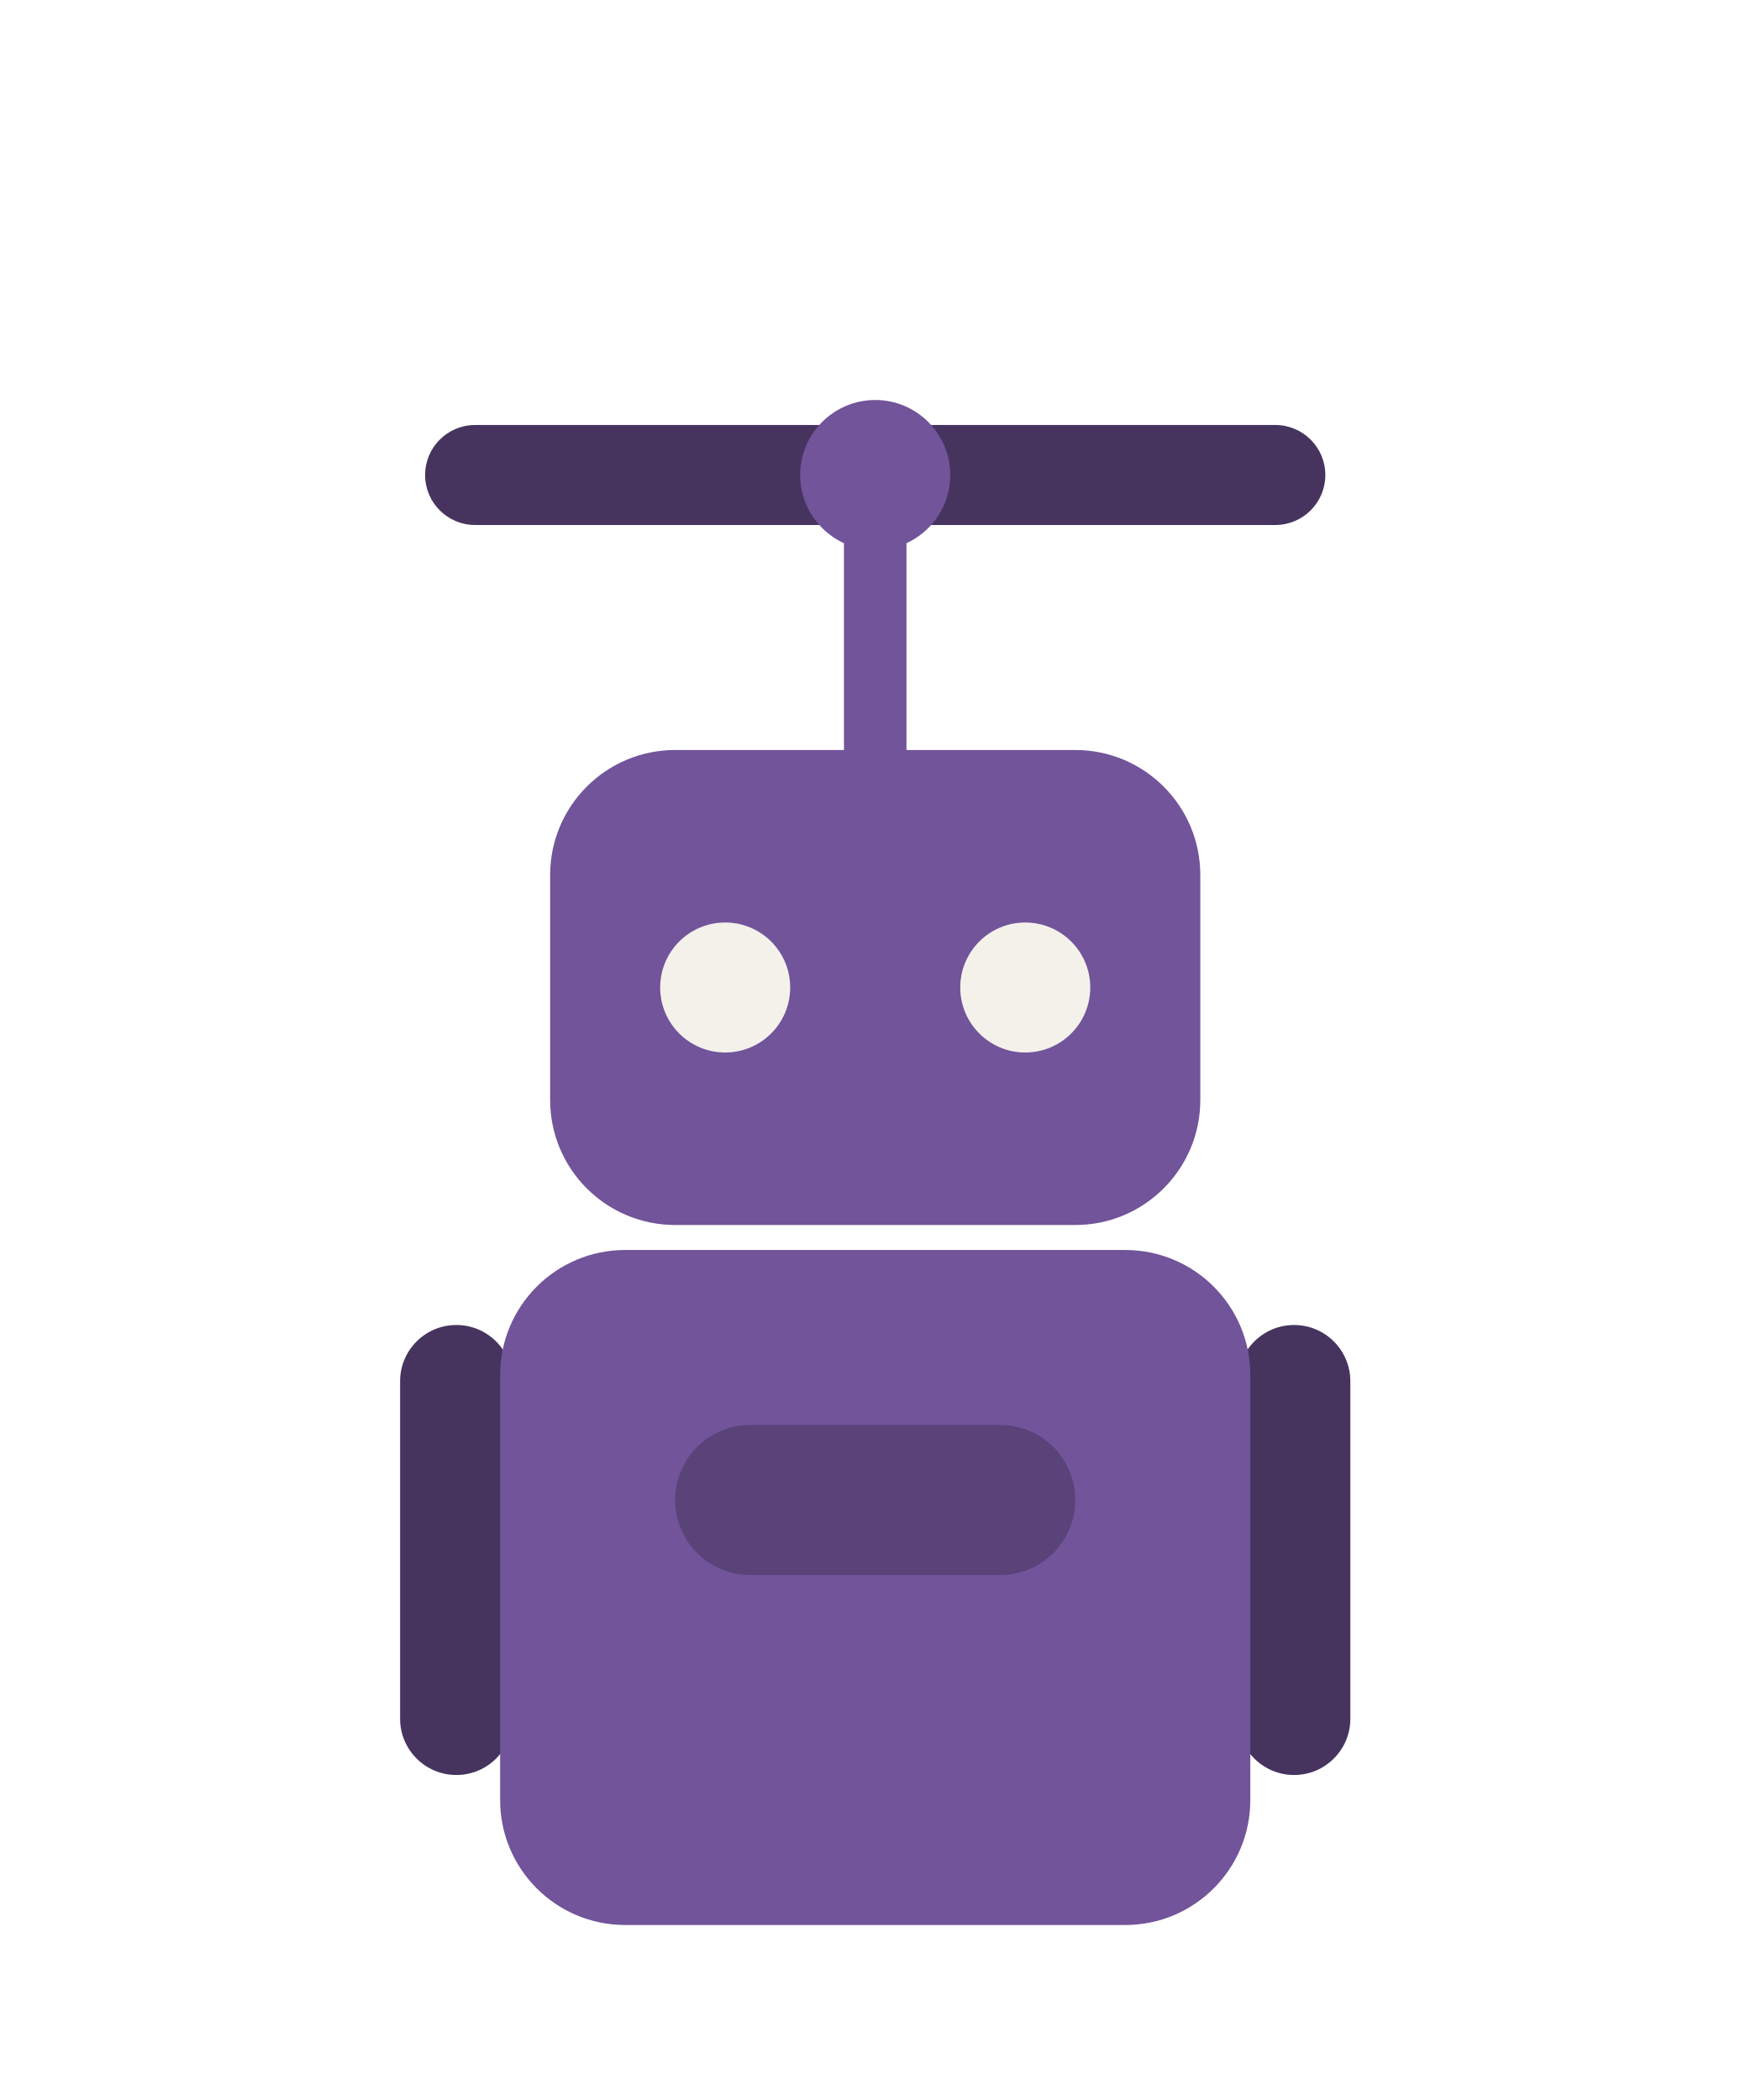
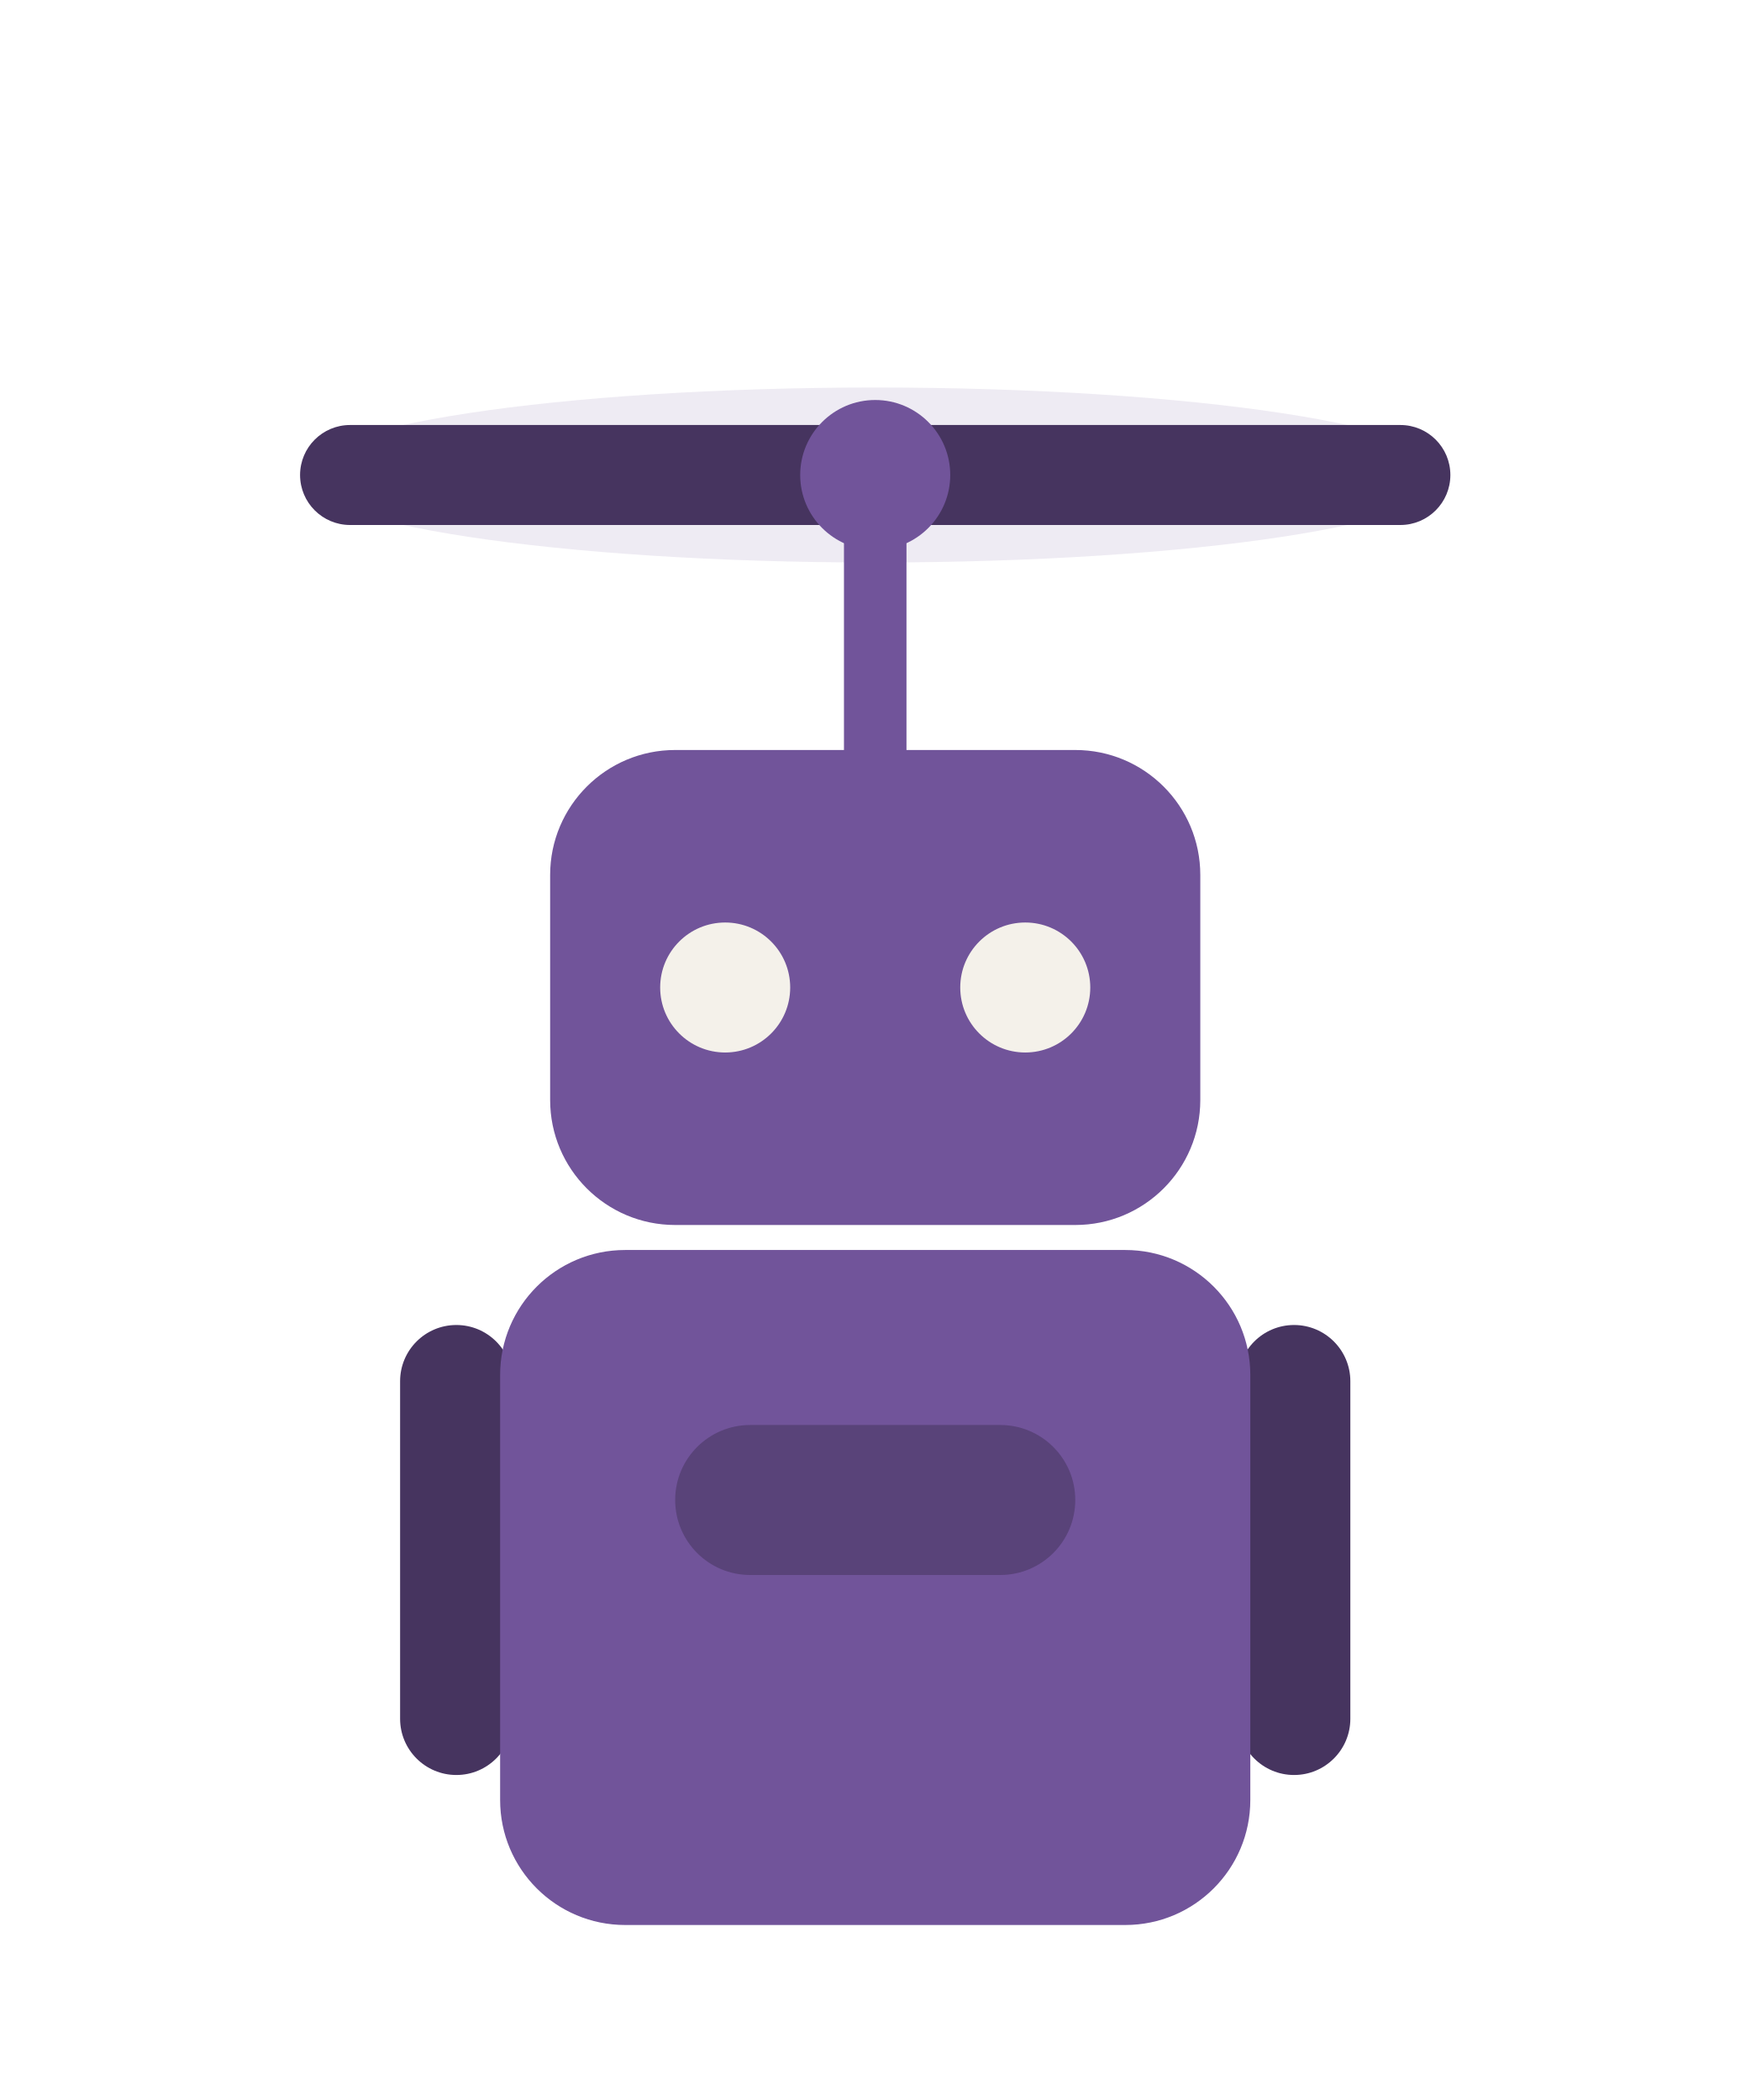
<svg xmlns="http://www.w3.org/2000/svg" viewBox="0 -12 70 84">
  <style>
    .arm,
    .top-propeller {
      transform-box: fill-box;
    }

    .arm {
      transform-origin: center top;
    }

    .arm-left {
      animation: sway-back 0.8s ease-in-out infinite;
    }

    .arm-right {
      animation: sway-forward 0.8s ease-in-out infinite;
    }

-     .top-propeller {
+     .propeller-blade {
      transform-origin: center;
-       animation: propeller-turn 0.42s linear infinite;
+       animation: propeller-spin 0.28s ease-in-out infinite alternate;
    }

    @keyframes sway-forward {
      0%, 100% { transform: rotate(8deg); }
      50% { transform: rotate(-8deg); }
    }

    @keyframes sway-back {
      0%, 100% { transform: rotate(-8deg); }
      50% { transform: rotate(8deg); }
    }

-     @keyframes propeller-turn {
-       to { transform: rotate(360deg); }
+     @keyframes propeller-spin {
+       from {
+         transform: scaleX(1);
+         opacity: 1;
+       }
+ 
+       to {
+         transform: scaleX(0.16);
+         opacity: 0.62;
+       }
    }
  </style>
  <line x1="35" y1="19" x2="35" y2="8" stroke="#71549a" stroke-width="2.5" stroke-linecap="round" />
-   <g class="top-propeller">
-     <rect x="17" y="5" width="36" height="4" rx="2" fill="#46345f" />
-     <circle cx="35" cy="7" r="3" fill="#71549a" />
-   </g>
+   <ellipse cx="35" cy="7" rx="23" ry="3.5" fill="#71549a" opacity="0.12" />
+   <rect class="propeller-blade" x="12" y="5" width="46" height="4" rx="2" fill="#46345f" />
+   <circle cx="35" cy="7" r="3" fill="#71549a" />
  <g class="arm arm-left">
    <rect x="16" y="41" width="4.5" height="18" rx="2.25" fill="#46345f" />
  </g>
  <g class="arm arm-right">
    <rect x="49.5" y="41" width="4.5" height="18" rx="2.25" fill="#46345f" />
  </g>
  <rect x="22" y="18" width="26" height="19" rx="5" fill="#71549a" />
  <circle cx="29" cy="27.5" r="2.6" fill="#f4f1ea" />
  <circle cx="41" cy="27.5" r="2.6" fill="#f4f1ea" />
  <rect x="20" y="38" width="30" height="27" rx="5" fill="#71549a" />
  <rect x="27" y="45" width="16" height="6" rx="3" fill="#46345f" opacity="0.55" />
</svg>
